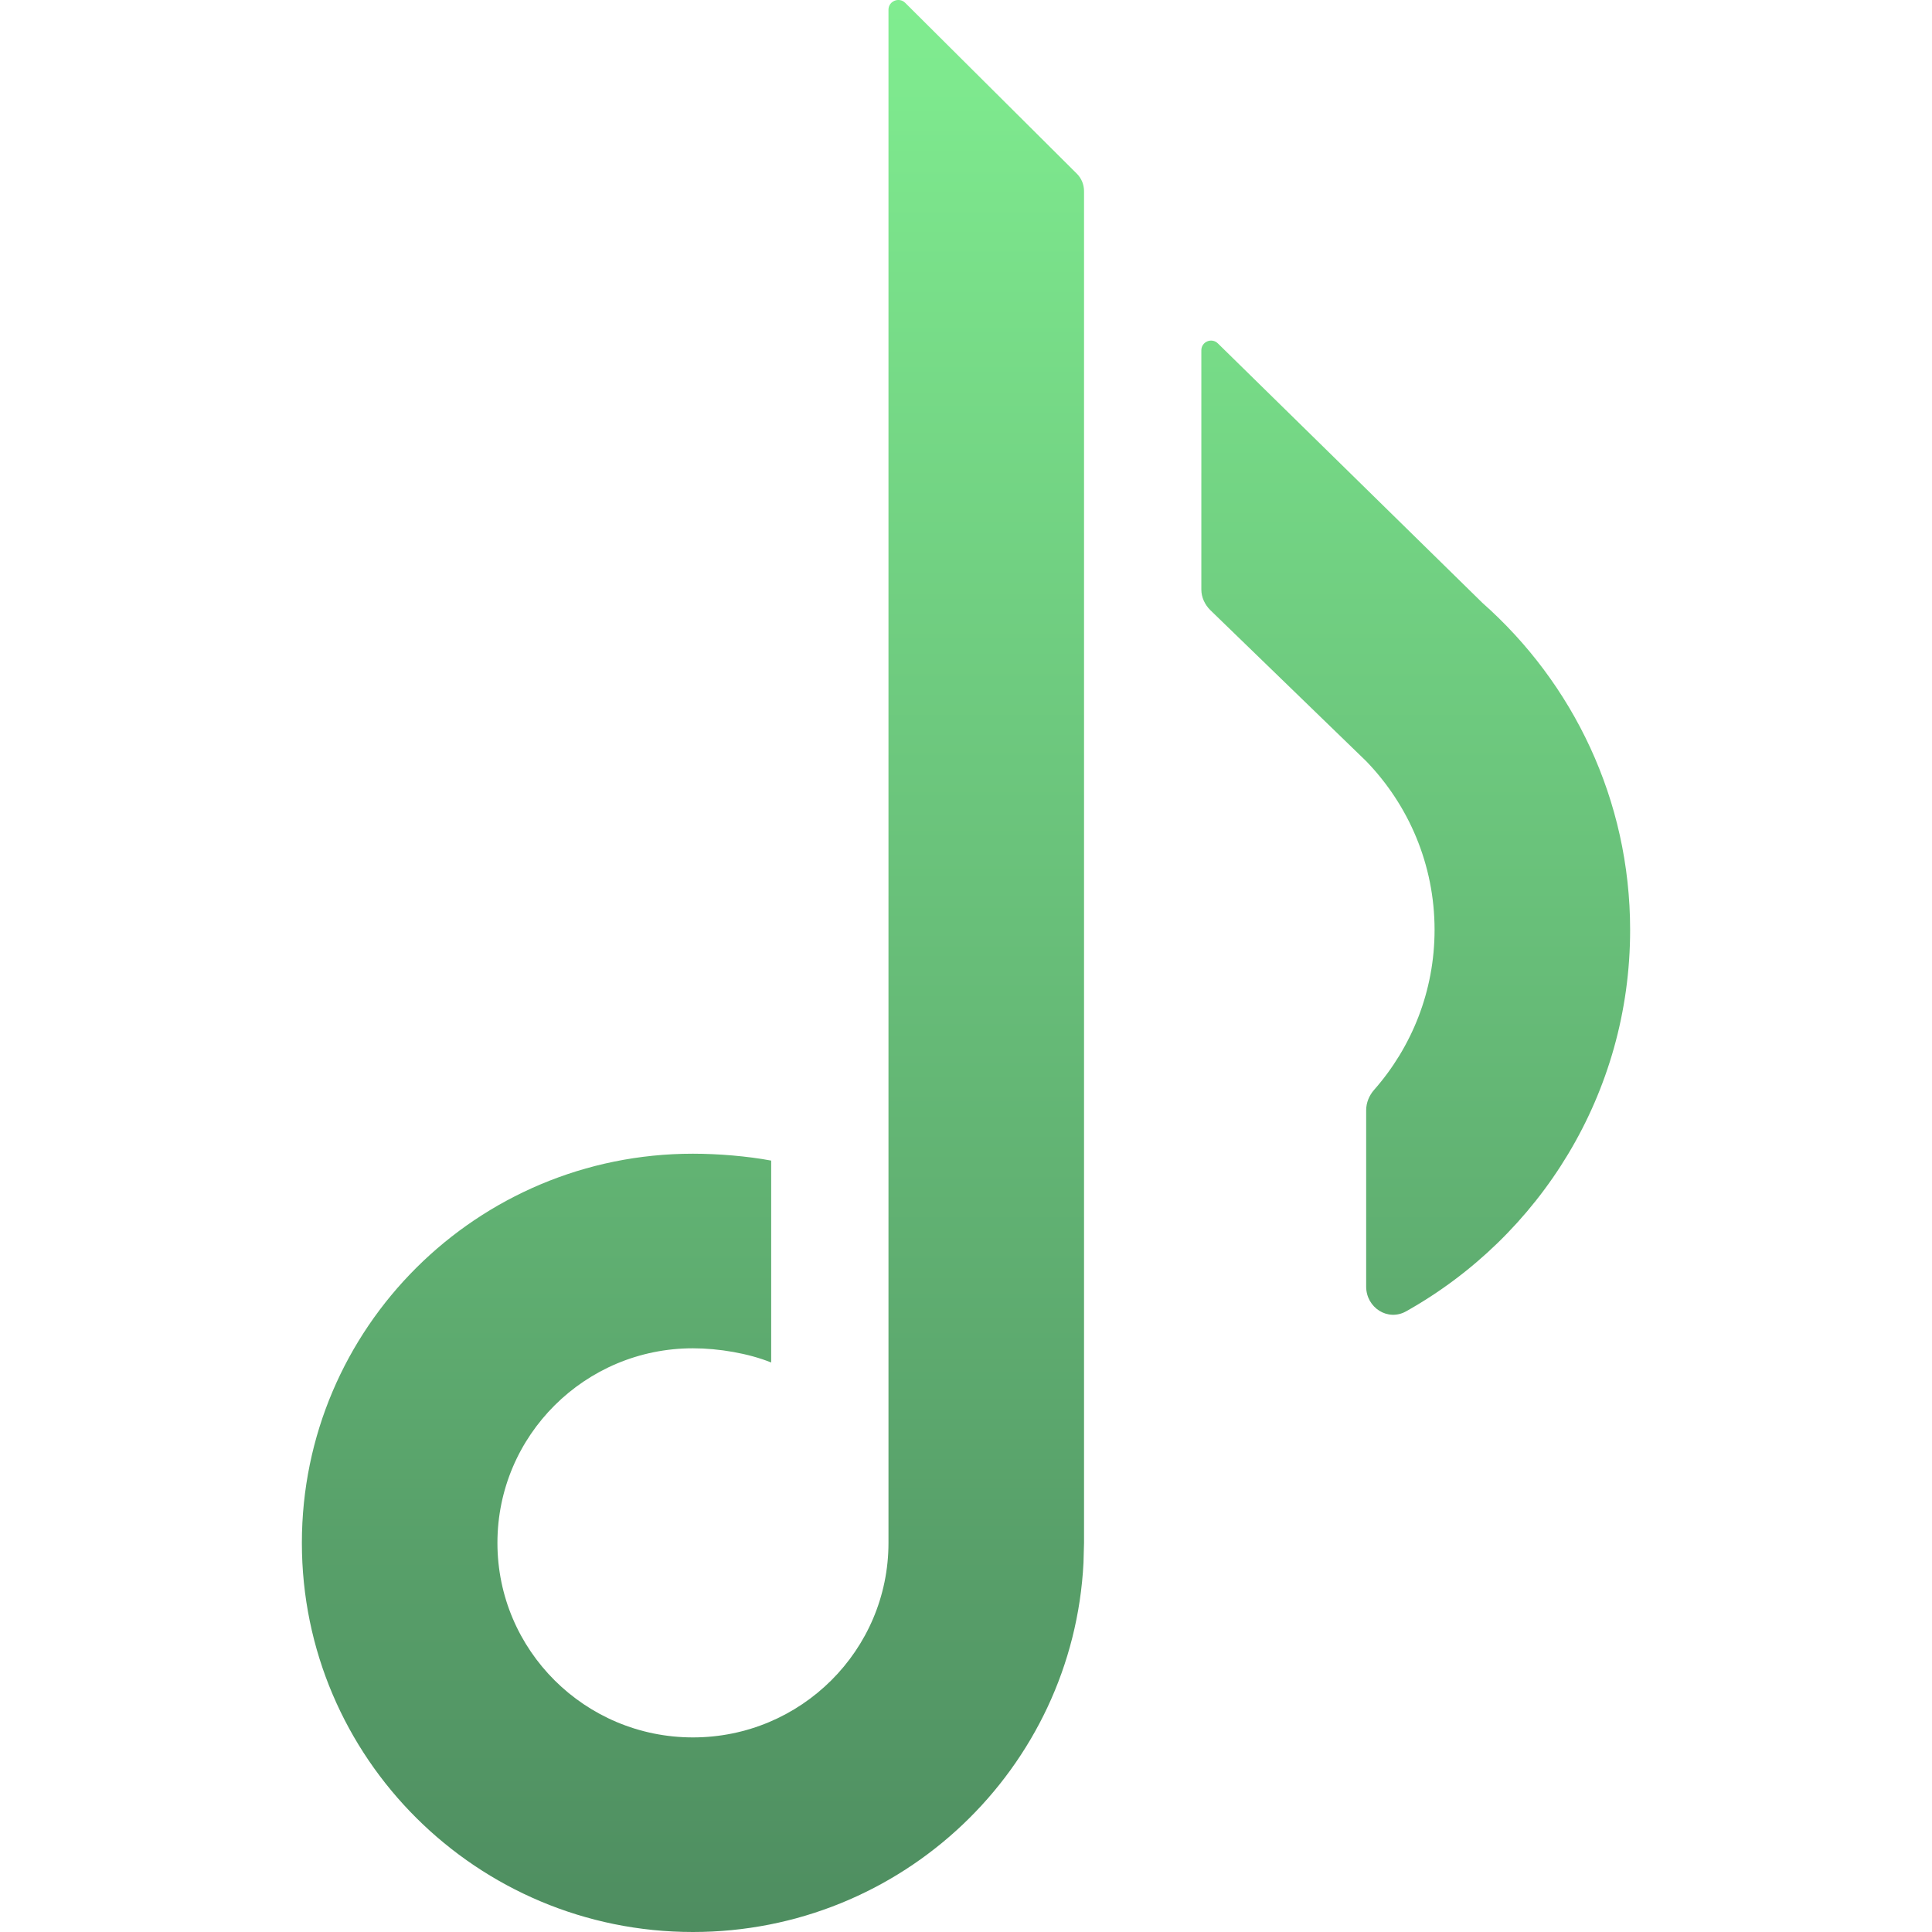
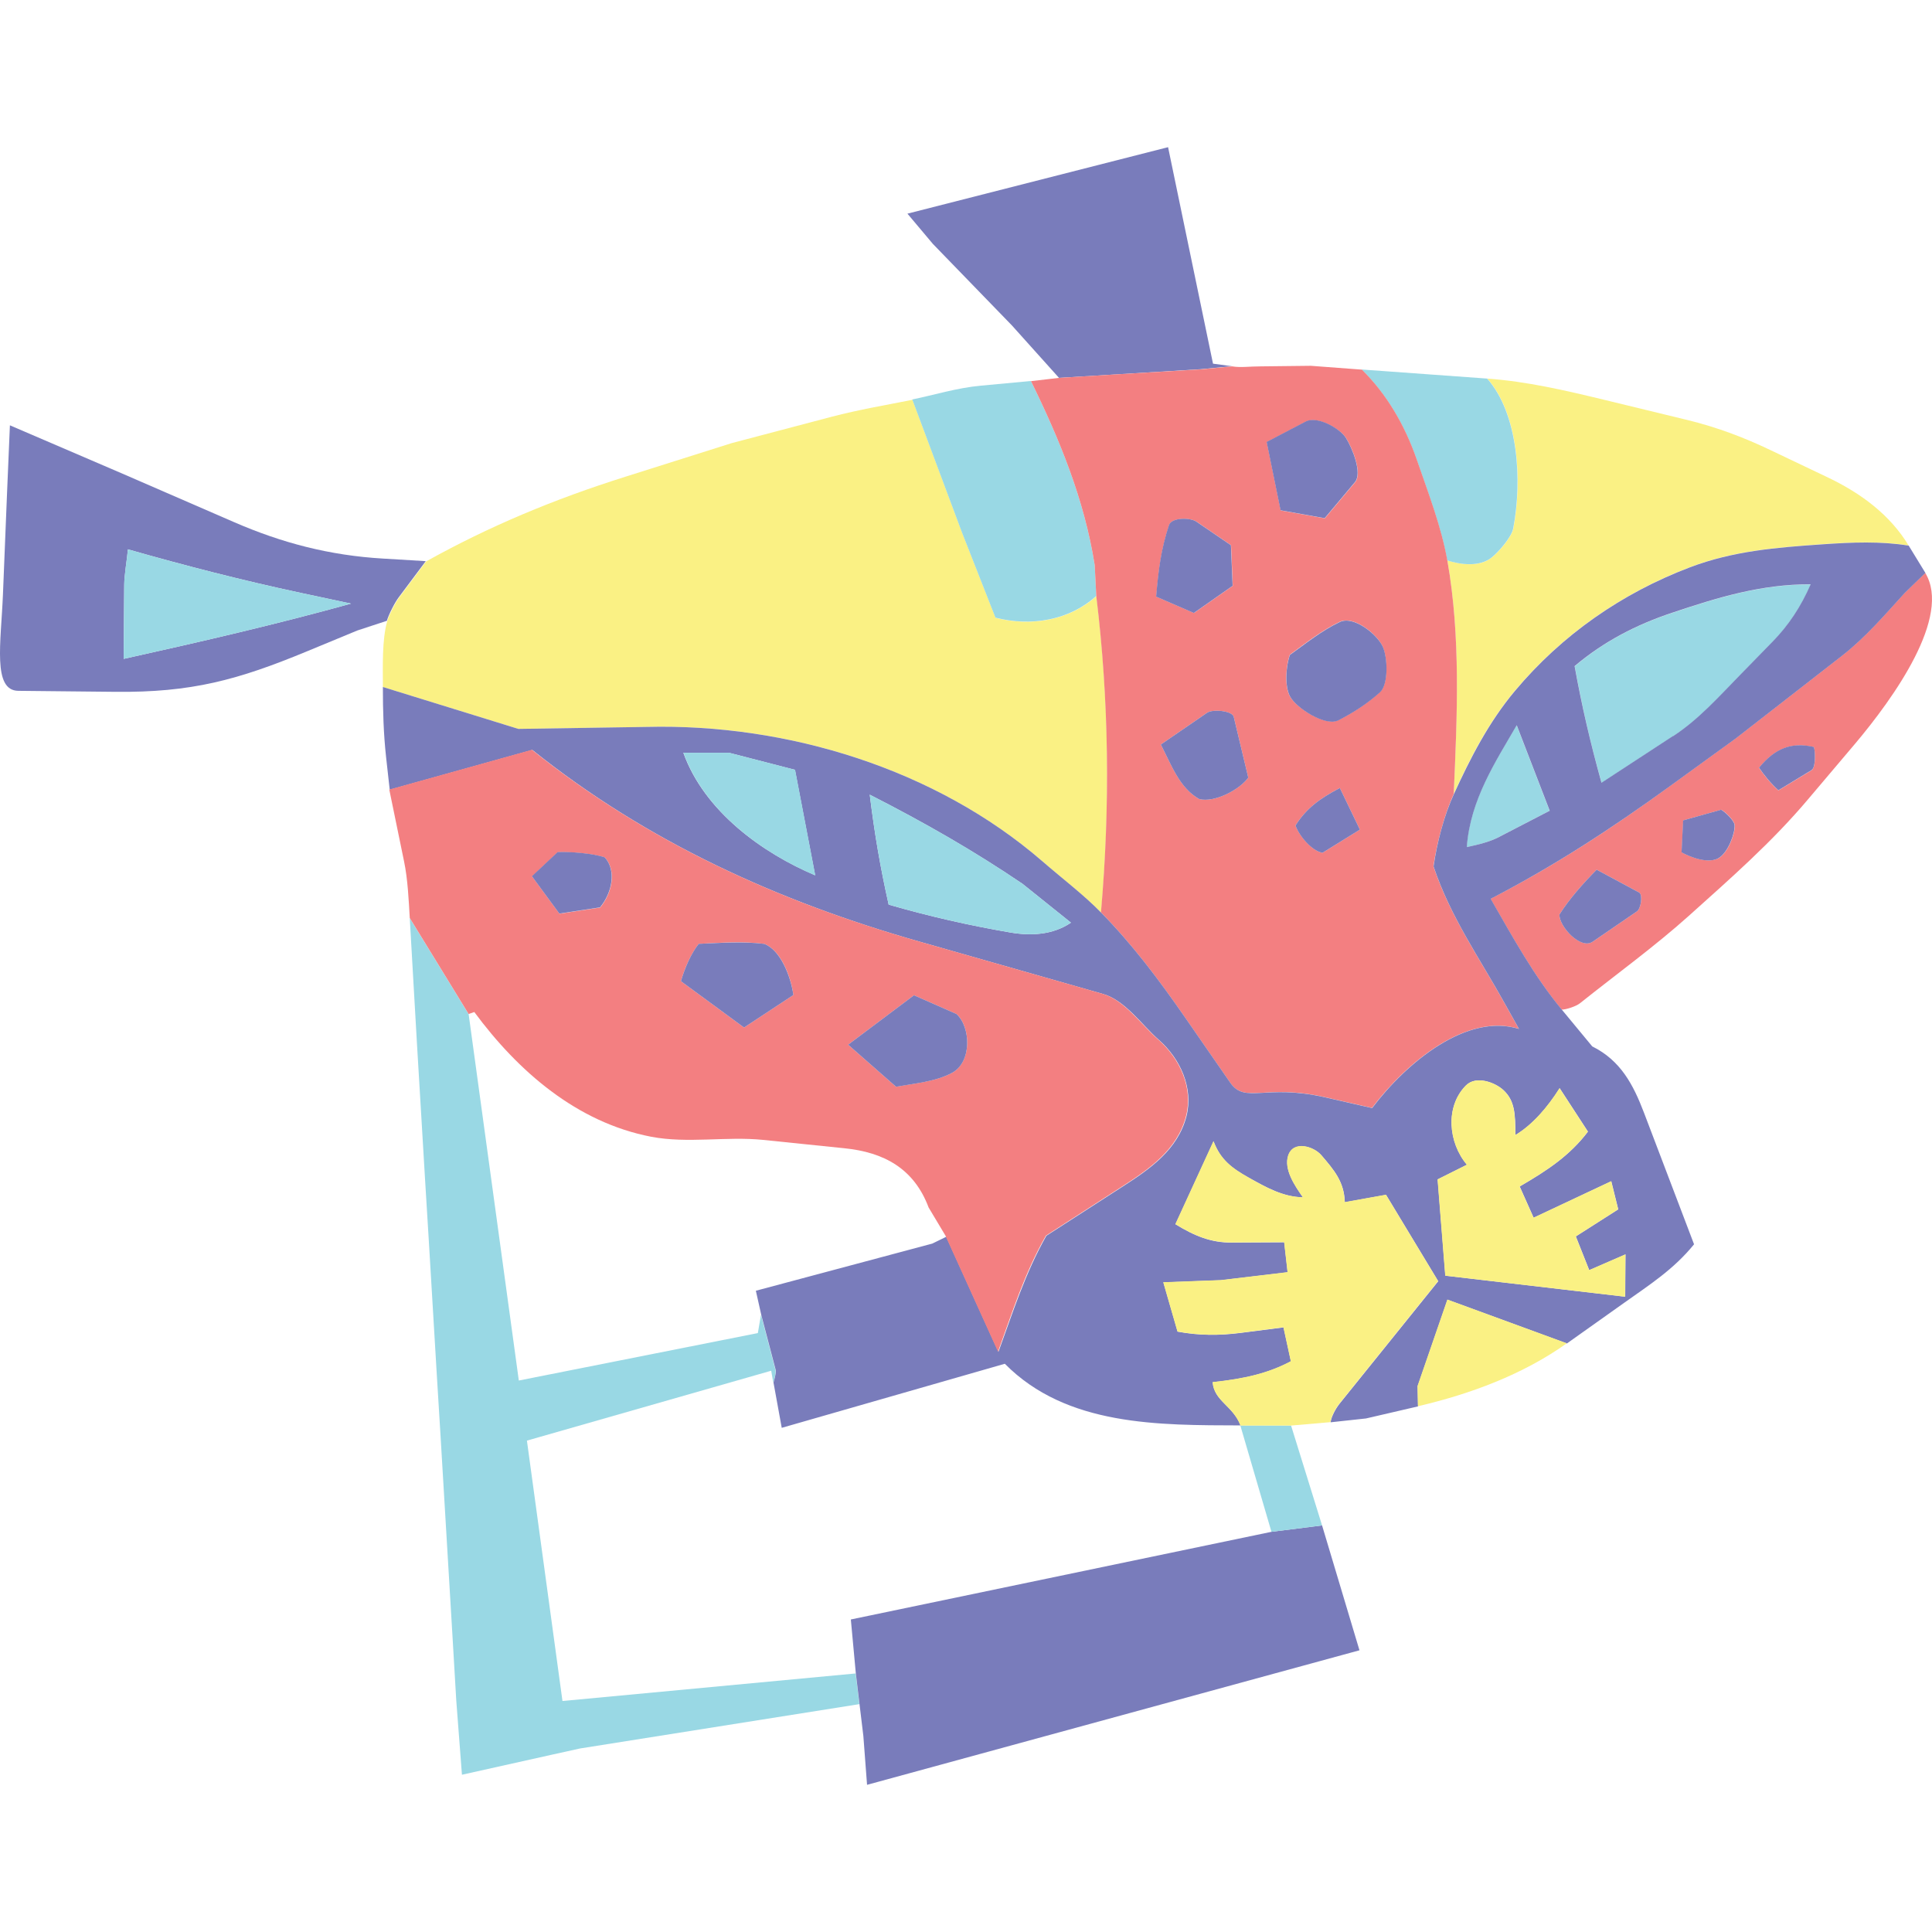
- <svg xmlns="http://www.w3.org/2000/svg" width="32" height="32" viewBox="0 0 32 32" fill="none">
-   <path d="M14.716 0.161C14.716 0.018 14.891 -0.054 14.993 0.047L17.836 2.877C17.912 2.953 17.954 3.055 17.955 3.162V25.555L17.946 25.886C17.773 29.291 14.943 32 11.477 32C7.9 32 5 29.114 5 25.555C5 21.995 7.9 19.109 11.477 19.109C11.893 19.109 12.379 19.149 12.773 19.223V22.567C12.398 22.416 11.907 22.332 11.477 22.332C9.689 22.332 8.239 23.775 8.239 25.555C8.239 27.334 9.689 28.777 11.477 28.777C13.266 28.777 14.716 27.334 14.716 25.555V0.161Z" fill="url(#paint0_linear_139_536)" />
-   <path d="M19.898 5.802C19.898 5.659 20.071 5.587 20.173 5.689L24.553 9.985C26.054 11.313 27 13.247 27 15.403C27 18.113 25.505 20.475 23.291 21.719C22.987 21.891 22.628 21.659 22.628 21.31V18.39C22.628 18.265 22.677 18.145 22.76 18.051C23.383 17.343 23.761 16.416 23.761 15.401C23.761 14.316 23.329 13.332 22.628 12.607L20.047 10.106C19.956 10.016 19.898 9.893 19.898 9.765V5.802Z" fill="url(#paint1_linear_139_536)" />
-   <defs>
-     <linearGradient id="paint0_linear_139_536" x1="16" y1="0" x2="16" y2="32" gradientUnits="userSpaceOnUse">
-       <stop stop-color="#80ED90" />
-       <stop offset="1" stop-color="#4E8D60" />
-     </linearGradient>
-     <linearGradient id="paint1_linear_139_536" x1="16" y1="0" x2="16" y2="32" gradientUnits="userSpaceOnUse">
-       <stop stop-color="#80ED90" />
-       <stop offset="1" stop-color="#4E8D60" />
-     </linearGradient>
+ <svg xmlns="http://www.w3.org/2000/svg" id="Layer_2" data-name="Layer 2" viewBox="0 0 136 136" version="1.1" width="136" height="136">
+   <defs id="defs1">
+     <style id="style1">
+       .cls-1 {
+         fill: #faf184;
+       }
+ 
+       .cls-2 {
+         fill: #99d8e4;
+       }
+ 
+       .cls-3 {
+         fill: #f37f81;
+       }
+ 
+       .cls-4 {
+         fill: #797cbb;
+       }
+     </style>
  </defs>
+   <g id="Layer_3" data-name="Layer 3" transform="matrix(1.000949,0,0,1,0.01680863,10.36)">
+     <g id="g30">
+       <polygon class="cls-4" points="86.63,15.42 84.42,15.63 78.88,15.97 74.46,16.24 71.15,12.55 65.59,6.81 63.8,4.68 82.13,0 85.29,15.24 " id="polygon1" />
+       <path class="cls-2" d="m 32.94,61.02 3.53,25.8 16.81,-3.34 0.22,-1.29 1.02,3.89 c 0.06,0.22 -0.14,0.88 -0.16,0.87 l -0.14,-0.82 -17.18,4.92 2.5,18.33 20.62,-1.94 0.26,2.16 -19.64,3.12 -1.9,0.42 -6.41,1.43 -0.4,-5.24 -0.26,-4.43 -0.28,-4.7 -0.28,-4.7 -0.28,-4.7 -0.27,-4.42 -0.28,-4.7 -0.28,-4.7 -0.27,-4.42 -0.28,-4.7 -0.28,-4.7 -0.27,-4.7 -0.24,-4.19 4.14,6.76 z" id="path1" />
+       <polygon class="cls-4" points="95.59,105.81 60.96,115.28 60.7,111.84 60.43,109.6 60.17,107.43 59.82,103.64 89.4,97.47 92.96,97.02 " id="polygon2" />
+       <polygon class="cls-2" points="92.96,97.02 89.4,97.47 87.21,89.98 90.78,89.99 " id="polygon3" />
+       <path class="cls-1" d="m 64.15,17.77 3.49,9.35 2.36,6.01 c 2.49,0.64 5.19,0.19 7.09,-1.53 0.9,7.35 0.98,14.82 0.33,22.28 -1.23,-1.25 -2.7,-2.37 -4.14,-3.62 C 65.8,43.78 55.37,40.55 45.45,40.81 L 36.44,40.95 26.91,38 c 0,-1.45 -0.07,-3.34 0.31,-4.65 0.13,-0.44 0.56,-1.29 0.84,-1.66 l 1.89,-2.53 c 4.43,-2.47 9,-4.38 14.01,-5.96 l 7.49,-2.37 7.01,-1.85 c 1.94,-0.51 3.86,-0.83 5.71,-1.2 z" id="path3" />
+       <path class="cls-1" d="m 134.21,28.04 c -1.95,-0.32 -3.99,-0.24 -6.11,-0.09 -3.19,0.22 -6.24,0.46 -9.29,1.62 -4.78,1.82 -8.98,4.75 -12.29,8.69 -1.86,2.22 -3.15,4.74 -4.3,7.27 0.23,-5.49 0.5,-11.06 -0.45,-16.44 0.97,0.31 2.28,0.48 3.13,-0.21 0.49,-0.39 1.39,-1.43 1.51,-2.03 0.65,-3.39 0.36,-8.09 -1.83,-10.56 2.77,0.2 5.44,0.82 8.29,1.51 l 5.8,1.41 c 2.08,0.51 3.96,1.22 5.88,2.14 l 3.94,1.88 c 2.38,1.13 4.42,2.66 5.72,4.81 z" id="path4" />
+       <path class="cls-3" d="m 109.81,60.71 c -1.91,-2.32 -3.4,-5.01 -5,-7.8 4.5,-2.32 8.51,-4.95 12.58,-7.91 l 4.66,-3.38 7.47,-5.82 c 1.62,-1.26 3.02,-2.89 4.4,-4.41 l 1.46,-1.42 c 1.87,3.07 -2.21,8.79 -4.94,12.03 l -3.29,3.89 c -2.55,3.03 -5.43,5.55 -8.41,8.23 -2.41,2.16 -5.1,4.11 -7.64,6.14 -0.27,0.22 -1,0.46 -1.3,0.45 z M 127.4,43.84 c 0.3,-0.18 0.24,-1.46 0.14,-1.61 -1.58,-0.37 -2.75,0.11 -3.85,1.46 0.33,0.49 0.83,1.11 1.36,1.59 l 2.35,-1.43 z m -6.51,6.18 c 0.62,-0.38 1.13,-1.7 1.09,-2.3 -0.02,-0.33 -0.71,-0.97 -0.95,-1.08 l -2.67,0.75 -0.11,2.25 c 0.59,0.32 1.88,0.85 2.65,0.38 z m -5.78,3.77 c 0.27,-0.19 0.41,-1.12 0.17,-1.31 l -3.01,-1.62 c -0.93,0.94 -1.94,2.08 -2.62,3.16 -0.01,0.86 1.5,2.48 2.34,1.91 z" id="path5" />
+       <path class="cls-2" d="m 72.49,16.47 c 1.99,4.07 3.75,8.32 4.48,12.95 l 0.11,2.17 c -1.89,1.72 -4.59,2.17 -7.09,1.53 l -2.36,-6.01 -3.49,-9.35 c 1.52,-0.31 3.15,-0.82 4.81,-0.97 l 3.53,-0.33 z" id="path6" />
+       <path class="cls-2" d="m 104.57,16.29 c 2.19,2.47 2.48,7.17 1.83,10.56 -0.12,0.6 -1.02,1.64 -1.51,2.03 -0.85,0.68 -2.16,0.52 -3.13,0.21 -0.42,-2.37 -1.33,-4.71 -2.15,-7.1 -0.85,-2.46 -2.14,-4.64 -3.87,-6.34 l 1.94,0.14 z" id="path7" />
+       <path class="cls-2" d="m 117.65,41.46 -5.03,3.29 c -0.8,-2.85 -1.37,-5.35 -1.89,-8.21 2.05,-1.74 4.31,-2.91 6.9,-3.77 3.19,-1.07 6.23,-2 9.7,-1.99 -0.69,1.58 -1.54,2.87 -2.68,4.04 l -2.33,2.39 c -1.43,1.46 -2.86,3.08 -4.66,4.26 z" id="path8" />
+       <path class="cls-2" d="m 105.44,48.54 c -0.72,0.37 -1.44,0.55 -2.31,0.73 0.24,-3.34 2.04,-6.03 3.51,-8.58 l 2.32,6.02 -3.53,1.83 z" id="path9" />
+       <path class="cls-4" d="m 115.11,53.79 -3.12,2.14 c -0.84,0.58 -2.35,-1.05 -2.34,-1.91 0.68,-1.08 1.69,-2.22 2.62,-3.16 l 3.01,1.62 c 0.24,0.19 0.1,1.12 -0.17,1.31 z" id="path10" />
+       <path class="cls-4" d="m 120.89,50.02 c -0.76,0.48 -2.06,-0.06 -2.65,-0.38 l 0.11,-2.25 2.67,-0.75 c 0.24,0.12 0.93,0.75 0.95,1.08 0.04,0.6 -0.47,1.92 -1.09,2.3 z" id="path11" />
+       <path class="cls-3" d="m 95.75,15.65 c 1.73,1.7 3.02,3.88 3.87,6.34 0.82,2.38 1.73,4.73 2.15,7.1 0.95,5.38 0.69,10.94 0.45,16.44 -0.67,1.48 -1.18,3.41 -1.43,5.09 1.19,3.56 3.23,6.44 5.01,9.65 l 1,1.79 c -3.66,-1.13 -7.88,2.33 -10.33,5.57 l -3.33,-0.76 c -4.22,-0.96 -5.6,0.5 -6.65,-1.03 L 83.3,61.23 C 81.48,58.6 79.6,56.1 77.41,53.87 78.06,46.41 77.98,38.95 77.08,31.59 L 76.97,29.42 C 76.24,24.78 74.48,20.54 72.49,16.47 l 1.97,-0.23 4.43,-0.27 5.54,-0.33 2.21,-0.21 c 0.58,0.1 1.23,0 2.02,0 l 3.51,-0.04 3.59,0.27 z m -2.59,10.47 2.12,-2.53 c 0.53,-0.63 -0.17,-2.38 -0.63,-3.11 -0.44,-0.69 -2.04,-1.57 -2.83,-1.16 l -2.75,1.44 0.98,4.81 3.12,0.56 z m -6.48,4.75 -0.12,-2.85 -2.43,-1.66 c -0.42,-0.28 -1.74,-0.32 -1.93,0.25 -0.56,1.69 -0.75,3.22 -0.9,5.03 l 2.65,1.15 2.74,-1.92 z m 7.34,9.51 c 1.21,-0.61 2.12,-1.23 3,-2.01 0.61,-0.53 0.55,-2.45 0.2,-3.22 -0.41,-0.9 -2.05,-2.19 -3.01,-1.74 -1.24,0.58 -2.42,1.52 -3.52,2.32 -0.26,0.74 -0.4,2.21 0.02,2.95 0.46,0.81 2.43,2.04 3.3,1.69 z m -6.25,4 -1.02,-4.27 c -0.11,-0.45 -1.5,-0.56 -1.87,-0.3 l -3.26,2.24 c 0.78,1.52 1.33,3.05 2.7,3.84 1.07,0.27 2.82,-0.65 3.45,-1.51 z m 5.22,5.29 2.63,-1.63 -1.41,-2.93 c -1.43,0.75 -2.36,1.44 -3.12,2.64 0.24,0.7 1.16,1.8 1.9,1.92 z" id="path12" />
+       <path class="cls-4" d="m 94.02,40.38 c -0.87,0.36 -2.84,-0.87 -3.3,-1.69 -0.42,-0.74 -0.29,-2.22 -0.02,-2.95 1.11,-0.8 2.28,-1.74 3.52,-2.32 0.95,-0.45 2.59,0.84 3.01,1.74 0.35,0.77 0.41,2.68 -0.2,3.22 -0.88,0.78 -1.79,1.39 -3,2.01 z" id="path13" />
+       <path class="cls-4" d="m 93.16,26.12 -3.12,-0.56 -0.98,-4.81 2.75,-1.44 c 0.8,-0.42 2.4,0.47 2.83,1.16 0.46,0.74 1.16,2.48 0.63,3.11 l -2.12,2.53 z" id="path14" />
+       <path class="cls-4" d="m 87.77,44.38 c -0.62,0.86 -2.38,1.78 -3.45,1.51 -1.38,-0.79 -1.92,-2.32 -2.7,-3.84 l 3.26,-2.24 c 0.37,-0.26 1.77,-0.15 1.87,0.3 z" id="path15" />
+       <path class="cls-4" d="m 86.68,30.87 -2.74,1.92 -2.65,-1.15 c 0.15,-1.81 0.34,-3.34 0.9,-5.03 0.19,-0.57 1.51,-0.54 1.93,-0.25 l 2.43,1.66 0.12,2.85 z" id="path16" />
+       <path class="cls-4" d="m 92.99,49.67 c -0.75,-0.12 -1.66,-1.21 -1.9,-1.92 0.76,-1.2 1.69,-1.89 3.12,-2.64 l 1.41,2.93 z" id="path17" />
+       <path class="cls-4" d="m 127.4,43.84 -2.35,1.43 c -0.53,-0.48 -1.03,-1.1 -1.36,-1.59 1.1,-1.35 2.27,-1.83 3.85,-1.46 0.1,0.15 0.16,1.43 -0.14,1.61 z" id="path18" />
+       <path class="cls-4" d="m 134.21,28.04 1.18,1.93 -1.46,1.42 c -1.38,1.52 -2.78,3.15 -4.4,4.41 l -7.47,5.82 -4.66,3.38 c -4.07,2.95 -8.08,5.58 -12.58,7.91 1.6,2.79 3.08,5.48 5,7.8 l 2.14,2.59 c 2,0.99 2.89,2.7 3.64,4.67 l 3.52,9.26 c -1.43,1.77 -3.16,2.87 -4.93,4.13 l -4.01,2.85 -8.4,-3.08 -2.1,6.09 0.03,1.42 -3.66,0.85 -2.49,0.27 c 0.05,-0.4 0.36,-0.97 0.64,-1.32 l 6.93,-8.61 -3.67,-6.08 -2.9,0.52 c -0.04,-1.45 -0.77,-2.28 -1.65,-3.31 -0.53,-0.62 -1.97,-1.06 -2.33,0.03 -0.31,0.96 0.44,2.09 1.04,2.94 -1.43,-0.04 -2.59,-0.71 -3.8,-1.38 -1.21,-0.67 -2,-1.27 -2.49,-2.57 l -2.68,5.84 c 1.37,0.84 2.52,1.3 3.95,1.29 l 3.7,-0.02 0.24,2.11 -4.7,0.56 -4.04,0.15 1,3.47 c 1.55,0.28 2.9,0.28 4.42,0.09 l 3.03,-0.39 0.52,2.39 c -1.61,0.85 -3.26,1.23 -5.5,1.47 0.1,1.33 1.42,1.65 1.96,3.04 C 81.51,89.96 75,90.05 70.65,85.64 l -15.69,4.51 -0.58,-3.19 c 0,0 0.21,-0.66 0.16,-0.87 l -1.02,-3.89 -0.38,-1.7 12.41,-3.32 0.98,-0.48 3.67,8.1 c 1.01,-2.76 1.87,-5.52 3.37,-8.17 l 5.36,-3.46 c 1.91,-1.23 3.88,-2.59 4.49,-4.94 C 83.93,66.24 83,64.16 81.46,62.82 80.29,61.79 79.1,60.05 77.56,59.61 L 64.6,55.91 C 54.71,53.09 45.49,48.9 37.42,42.43 l -10.03,2.8 -0.25,-2.25 C 26.95,41.25 26.91,39.65 26.91,38 l 9.53,2.95 9.01,-0.14 c 9.92,-0.25 20.35,2.97 27.83,9.45 1.44,1.25 2.92,2.37 4.14,3.62 2.19,2.23 4.07,4.73 5.89,7.36 l 3.19,4.61 c 1.05,1.52 2.43,0.07 6.65,1.03 l 3.33,0.76 c 2.45,-3.24 6.67,-6.71 10.33,-5.57 l -1,-1.79 c -1.78,-3.21 -3.82,-6.09 -5.01,-9.65 0.24,-1.68 0.75,-3.62 1.43,-5.09 1.16,-2.53 2.44,-5.05 4.3,-7.27 3.3,-3.94 7.51,-6.87 12.29,-8.69 3.05,-1.16 6.1,-1.4 9.29,-1.62 2.12,-0.15 4.16,-0.23 6.11,0.09 z m -16.56,13.42 c 1.8,-1.18 3.23,-2.8 4.66,-4.26 l 2.33,-2.39 c 1.14,-1.17 1.99,-2.46 2.68,-4.04 -3.47,-0.01 -6.51,0.92 -9.7,1.99 -2.59,0.86 -4.85,2.04 -6.9,3.77 0.52,2.87 1.1,5.36 1.89,8.21 l 5.03,-3.29 z m -12.21,7.08 3.53,-1.83 -2.32,-6.02 c -1.47,2.55 -3.27,5.24 -3.51,8.58 0.87,-0.19 1.59,-0.36 2.31,-0.73 z m -48.13,2.72 -1.42,-7.43 -4.64,-1.2 h -3.21 c 1.49,4.16 5.62,7.08 9.26,8.62 z m 17.99,3.33 -3.4,-2.73 c -3.42,-2.32 -6.87,-4.3 -10.75,-6.28 0.35,2.83 0.74,5.1 1.33,7.74 2.92,0.84 5.6,1.45 8.55,1.96 1.44,0.25 2.99,0.18 4.27,-0.69 z m 35.5,22.09 2.99,-1.91 -0.49,-1.98 -5.46,2.57 -0.98,-2.2 c 2,-1.16 3.54,-2.2 4.8,-3.86 l -1.99,-3.06 c -0.86,1.36 -1.9,2.57 -3.11,3.3 -0.01,-1.5 -0.04,-2.41 -0.84,-3.16 -0.57,-0.53 -1.92,-1.07 -2.65,-0.32 -1.46,1.48 -1.24,4.01 0.08,5.57 l -2.06,1.03 0.54,6.78 12.65,1.48 0.02,-2.98 -2.55,1.11 -0.94,-2.37 z" id="path19" />
+       <path class="cls-3" d="m 66.51,76.68 -1.22,-2.04 c -1.03,-2.75 -3.15,-3.89 -5.92,-4.17 l -5.73,-0.59 c -2.57,-0.26 -5.3,0.27 -7.86,-0.22 -5.24,-1.01 -9.37,-4.62 -12.44,-8.78 l -0.4,0.14 -4.14,-6.76 c -0.07,-1.21 -0.14,-2.74 -0.4,-3.98 l -1.04,-5.06 10.03,-2.8 c 8.08,6.47 17.29,10.66 27.18,13.48 l 12.96,3.7 c 1.54,0.44 2.73,2.19 3.9,3.21 1.54,1.35 2.48,3.42 1.96,5.41 -0.61,2.35 -2.58,3.71 -4.49,4.94 l -5.36,3.46 c -1.51,2.65 -2.37,5.41 -3.37,8.17 L 66.5,76.69 Z M 42.2,53.51 c 0.84,-1.02 1.16,-2.59 0.32,-3.51 -0.81,-0.28 -2.44,-0.41 -3.31,-0.37 l -1.81,1.7 1.93,2.63 2.88,-0.44 z m 13.58,6.17 c -0.18,-1.34 -0.91,-3.18 -2.06,-3.6 -1.52,-0.19 -2.99,-0.08 -4.6,0 -0.54,0.7 -0.98,1.68 -1.25,2.63 l 4.44,3.26 z m 11.16,5.48 c 1.41,-0.77 1.32,-3.24 0.31,-4.14 L 64.26,59.7 59.63,63.18 63,66.14 c 1.28,-0.24 2.8,-0.36 3.94,-0.98 z" id="path20" />
+       <path class="cls-1" d="m 93.55,89.75 -2.76,0.24 h -3.57 c -0.53,-1.41 -1.86,-1.73 -1.96,-3.06 2.24,-0.24 3.9,-0.62 5.5,-1.47 l -0.52,-2.39 -3.03,0.39 c -1.52,0.19 -2.86,0.2 -4.42,-0.09 l -1,-3.47 4.04,-0.15 4.7,-0.56 -0.24,-2.11 -3.7,0.02 c -1.44,0 -2.58,-0.45 -3.95,-1.29 l 2.68,-5.84 c 0.49,1.3 1.31,1.9 2.49,2.57 1.18,0.67 2.37,1.35 3.8,1.38 -0.6,-0.84 -1.35,-1.98 -1.04,-2.94 0.36,-1.1 1.8,-0.65 2.33,-0.03 0.88,1.03 1.61,1.86 1.65,3.31 l 2.9,-0.52 3.67,6.08 -6.93,8.61 c -0.28,0.34 -0.59,0.92 -0.64,1.32 z" id="path21" />
+       <path class="cls-1" d="m 110.17,84.2 c -3.09,2.2 -6.78,3.57 -10.47,4.43 l -0.03,-1.42 2.1,-6.09 z" id="path22" />
+       <path class="cls-1" d="m 110.8,76.68 0.94,2.37 2.55,-1.11 -0.02,2.98 -12.65,-1.48 -0.54,-6.78 2.06,-1.03 c -1.31,-1.56 -1.53,-4.09 -0.08,-5.57 0.73,-0.75 2.09,-0.21 2.65,0.32 0.8,0.75 0.83,1.65 0.84,3.16 1.21,-0.73 2.25,-1.94 3.11,-3.3 l 1.99,3.06 c -1.26,1.66 -2.8,2.7 -4.8,3.86 l 0.98,2.2 5.46,-2.57 0.49,1.98 -2.99,1.91 z" id="path23" />
+       <path class="cls-2" d="m 75.3,54.59 c -1.29,0.87 -2.83,0.94 -4.27,0.69 -2.95,-0.51 -5.63,-1.12 -8.55,-1.96 -0.59,-2.64 -0.98,-4.91 -1.33,-7.74 3.88,1.98 7.34,3.96 10.75,6.28 z" id="path24" />
+       <path class="cls-2" d="m 57.31,51.26 c -3.64,-1.54 -7.77,-4.47 -9.26,-8.63 h 3.21 c 0,0 4.64,1.2 4.64,1.2 l 1.42,7.43 z" id="path25" />
+       <path class="cls-4" d="M 66.94,65.16 C 65.8,65.78 64.28,65.91 63,66.14 l -3.37,-2.96 4.63,-3.48 2.99,1.32 c 1.01,0.91 1.1,3.38 -0.31,4.14 z" id="path26" />
+       <path class="cls-4" d="m 55.78,59.68 -3.47,2.29 -4.44,-3.26 c 0.28,-0.96 0.71,-1.94 1.25,-2.63 1.61,-0.07 3.08,-0.18 4.6,0 1.14,0.42 1.87,2.26 2.06,3.6 z" id="path27" />
+       <path class="cls-4" d="m 42.2,53.51 -2.88,0.44 -1.93,-2.63 1.81,-1.7 c 0.87,-0.04 2.49,0.09 3.31,0.37 0.84,0.92 0.52,2.49 -0.32,3.51 z" id="path28" />
+       <path class="cls-4" d="m 29.92,29.15 -1.89,2.53 c -0.28,0.36 -0.71,1.22 -0.84,1.66 l -2.07,0.68 -3.55,1.47 C 16.72,37.5 13.45,38.4 8.07,38.34 L 1.27,38.27 C -0.55,38.25 0.05,34.91 0.19,31.5 l 0.29,-7.19 0.2,-4.73 7.84,3.37 7.89,3.43 c 3.39,1.48 6.76,2.36 10.51,2.58 l 2.99,0.18 z m -5.25,2.98 -3.56,-0.76 c -4.1,-0.88 -8.1,-1.91 -12.13,-3.06 -0.07,0.75 -0.25,1.8 -0.26,2.47 l -0.04,5.24 c 5.63,-1.25 10.84,-2.46 15.99,-3.89 z" id="path29" />
+       <path class="cls-2" d="m 24.67,32.13 c -5.15,1.43 -10.36,2.64 -15.99,3.89 l 0.04,-5.24 c 0,-0.67 0.19,-1.72 0.26,-2.47 4.02,1.15 8.03,2.18 12.13,3.06 z" id="path30" />
+     </g>
+   </g>
</svg>
